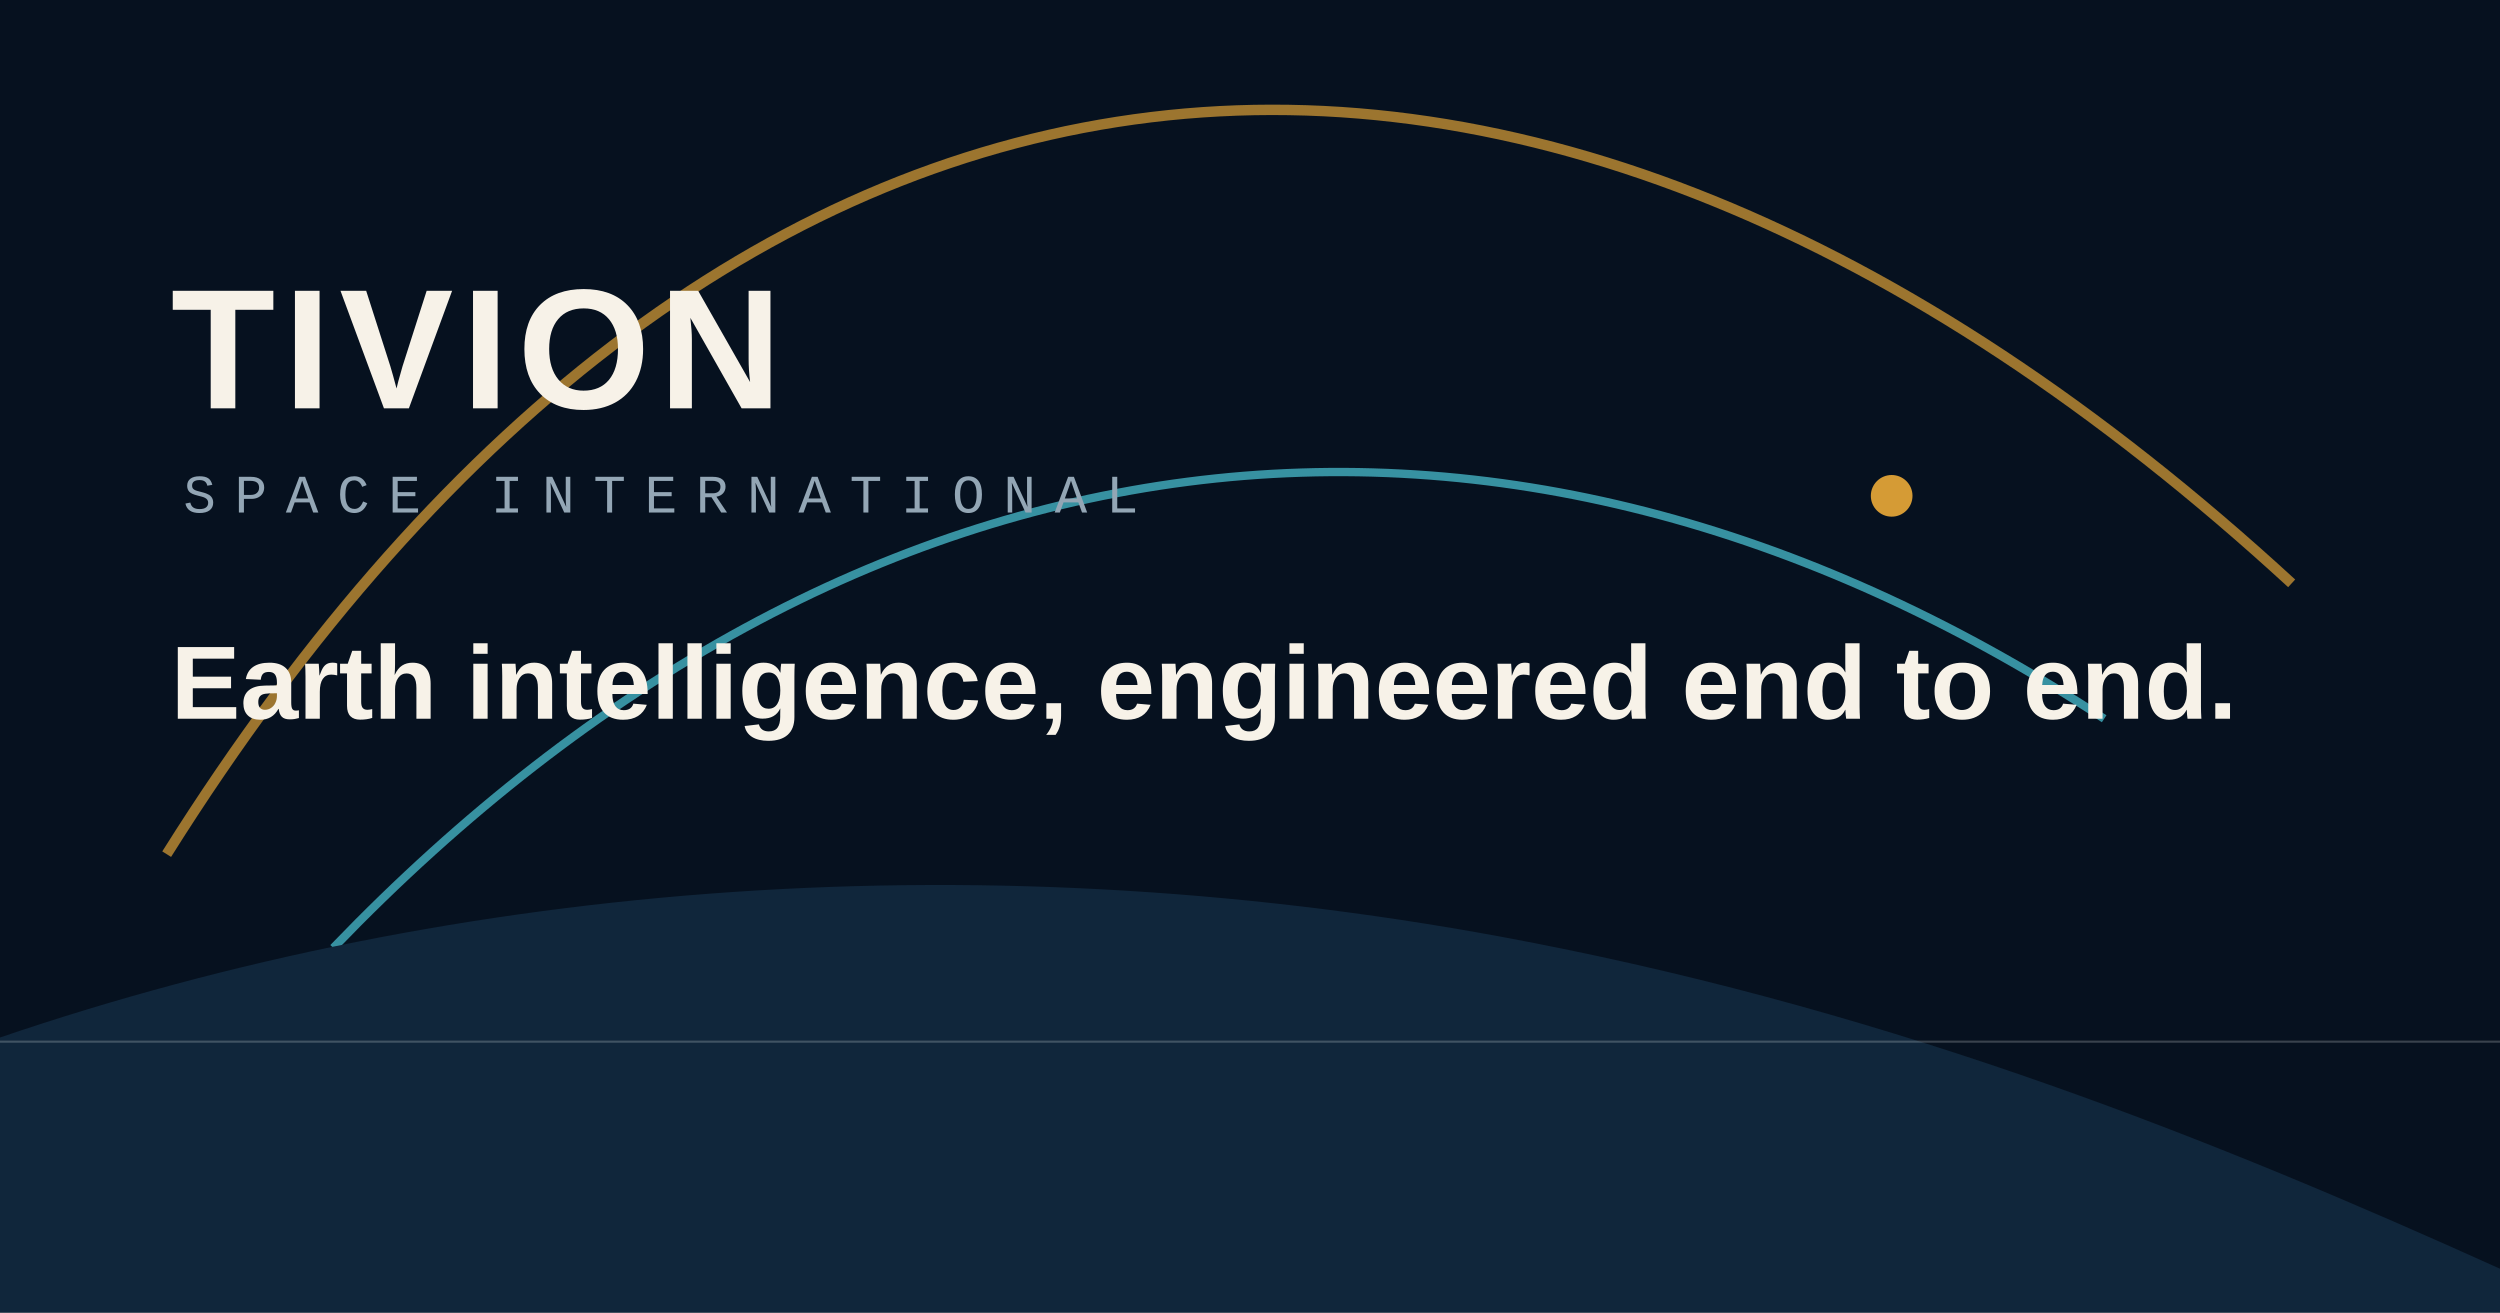
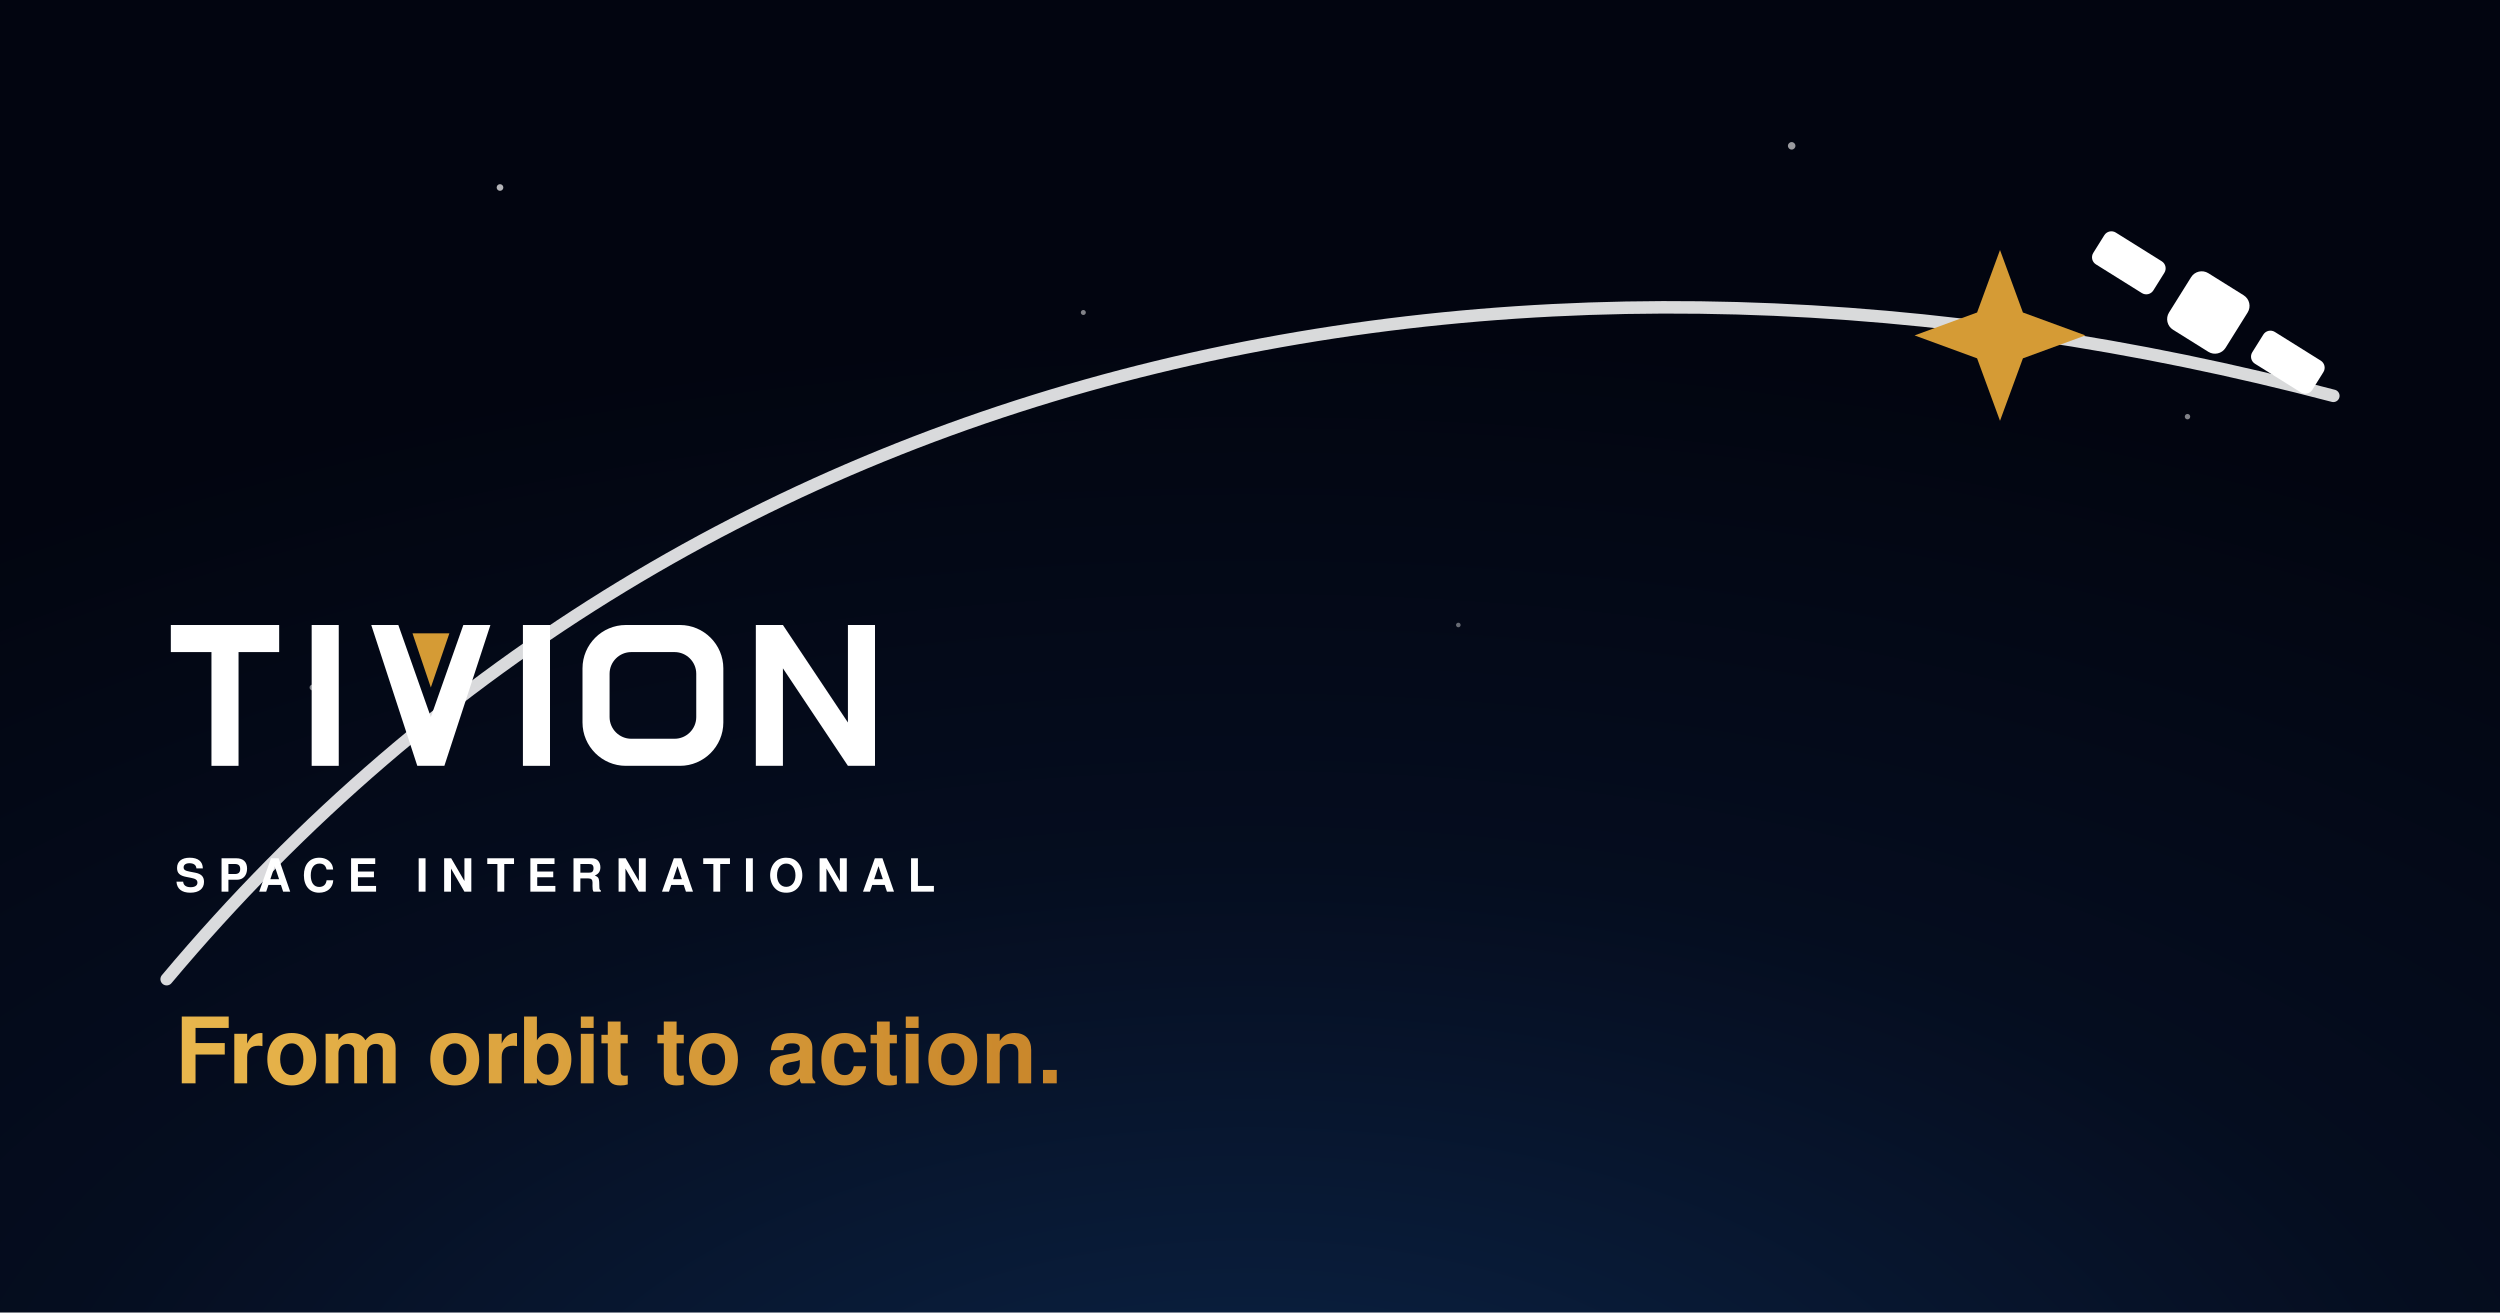
<svg xmlns="http://www.w3.org/2000/svg" width="1200" height="630" viewBox="0 0 1200 630">
-   <rect width="1200" height="630" fill="#06111f" />
-   <path d="M80 410c270-430 650-470 1020-130" fill="none" stroke="#d59b35" stroke-width="5" opacity=".72" />
-   <path d="M160 455c250-260 560-300 850-110" fill="none" stroke="#4cc7d9" stroke-width="4" opacity=".7" />
-   <circle cx="908" cy="238" r="10" fill="#d59b35" />
-   <path d="M0 498c220-75 475-96 733-46 181 35 332 96 467 157v21H0z" fill="#10263b" />
-   <path d="M0 500h1200" stroke="#edf3f1" opacity=".22" />
-   <text x="82" y="196" fill="#f7f2e8" font-family="Arial, Helvetica, sans-serif" font-size="82" font-weight="700" letter-spacing="4">TIVION</text>
-   <text x="88" y="246" fill="#93a6b5" font-family="Courier New, monospace" font-size="26" letter-spacing="9">SPACE INTERNATIONAL</text>
-   <text x="82" y="345" fill="#f7f2e8" font-family="Arial, Helvetica, sans-serif" font-size="50" font-weight="700">Earth intelligence, engineered end to end.</text>
+   <defs>
+     <radialGradient id="glow" cx="50%" cy="115%" r="90%">
+       <stop offset="0%" stop-color="#0b2447" />
+       <stop offset="55%" stop-color="#050d1f" />
+       <stop offset="100%" stop-color="#020510" />
+     </radialGradient>
+     <linearGradient id="accent" x1="0%" y1="0%" x2="100%" y2="0%">
+       <stop offset="0%" stop-color="#e8b64c" />
+       <stop offset="100%" stop-color="#c9862b" />
+     </linearGradient>
+   </defs>
+   <rect width="1200" height="630" fill="url(#glow)" />
+   <circle cx="240" cy="90" r="1.6" fill="#ffffff" opacity=".7" />
+   <circle cx="520" cy="150" r="1.2" fill="#ffffff" opacity=".5" />
+   <circle cx="860" cy="70" r="1.8" fill="#ffffff" opacity=".6" />
+   <circle cx="1050" cy="200" r="1.3" fill="#ffffff" opacity=".5" />
+   <circle cx="700" cy="300" r="1.1" fill="#ffffff" opacity=".4" />
+   <circle cx="150" cy="330" r="1.4" fill="#ffffff" opacity=".5" />
+   <path d="M80 470 C 340 160, 740 90, 1120 190" fill="none" stroke="#ffffff" stroke-width="6" stroke-linecap="round" opacity=".85" />
+   <path d="M960 120 L971 150 L1001 161 L971 172 L960 202 L949 172 L919 161 L949 150 Z" fill="#d59b35" />
+   <g transform="translate(1060 150) rotate(32)">
+     <rect x="-16" y="-16" width="32" height="32" rx="6" fill="#ffffff" />
+     <rect x="-62" y="-9" width="34" height="18" rx="4" fill="#ffffff" />
+     <rect x="28" y="-9" width="34" height="18" rx="4" fill="#ffffff" />
+   </g>
+   <g transform="translate(82 300) scale(2.6)" fill="#ffffff">
+     <path d="M0 0h20v5h-7.5v21h-5V5H0Z" />
+     <rect x="26" width="5" height="26" />
+     <path d="M37 0h5l6 17L54 0h5l-8.5 26h-5Z" />
+     <rect x="65" width="5" height="26" />
+     <path fill-rule="evenodd" d="M84 0h10c4.4 0 8 3.6 8 8v10c0 4.4-3.6 8-8 8H84c-4.4 0-8-3.6-8-8V8c0-4.4 3.6-8 8-8Zm1 5c-2.2 0-4 1.8-4 4v8c0 2.2 1.8 4 4 4h8c2.2 0 4-1.8 4-4V9c0-2.2-1.8-4-4-4Z" />
+     <path d="M108 26V0h5l12 18V0h5v26h-5l-12-18v18Z" />
+   </g>
+   <path d="M198 304 L215.7 304 L206.8 330 Z" fill="#d59b35" />
+   <text x="84" y="428" fill="#ffffff" font-family="Helvetica, Arial, sans-serif" font-size="22" font-weight="600" letter-spacing="6" textLength="338" lengthAdjust="spacing">SPACE INTERNATIONAL</text>
+   <text x="84" y="520" fill="url(#accent)" font-family="Helvetica, Arial, sans-serif" font-size="44" font-weight="700">From orbit to action.</text>
</svg>
